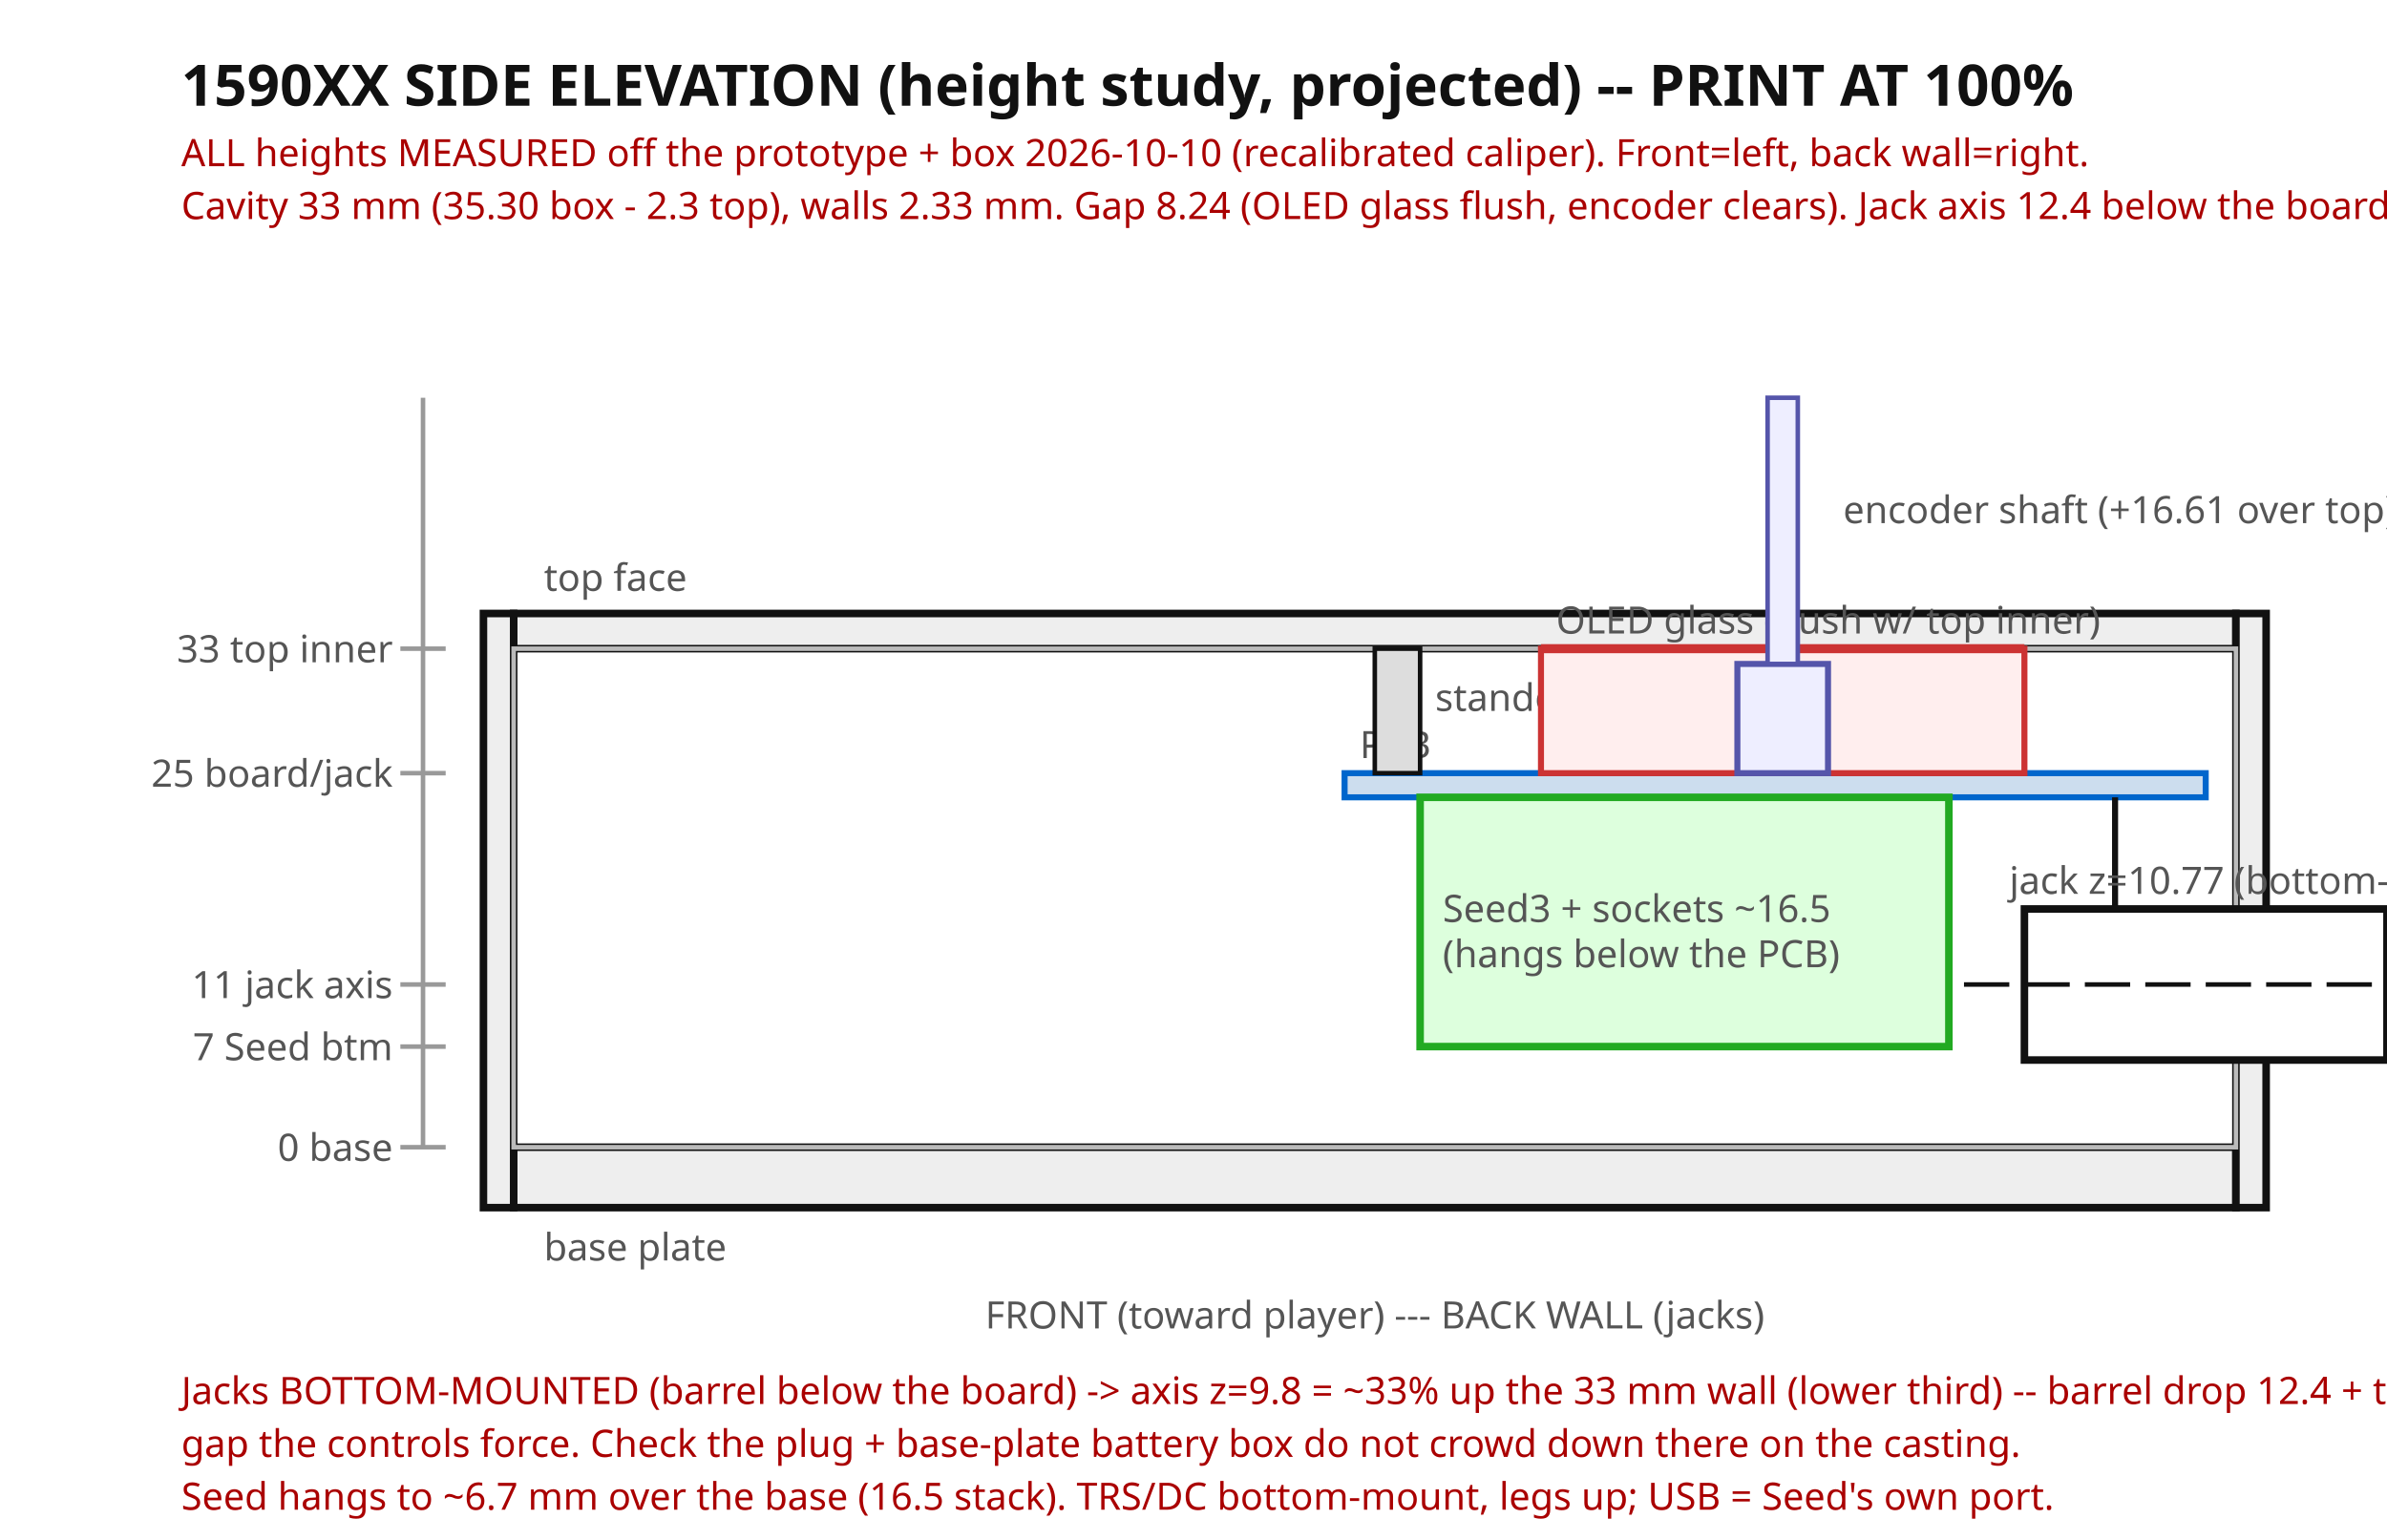
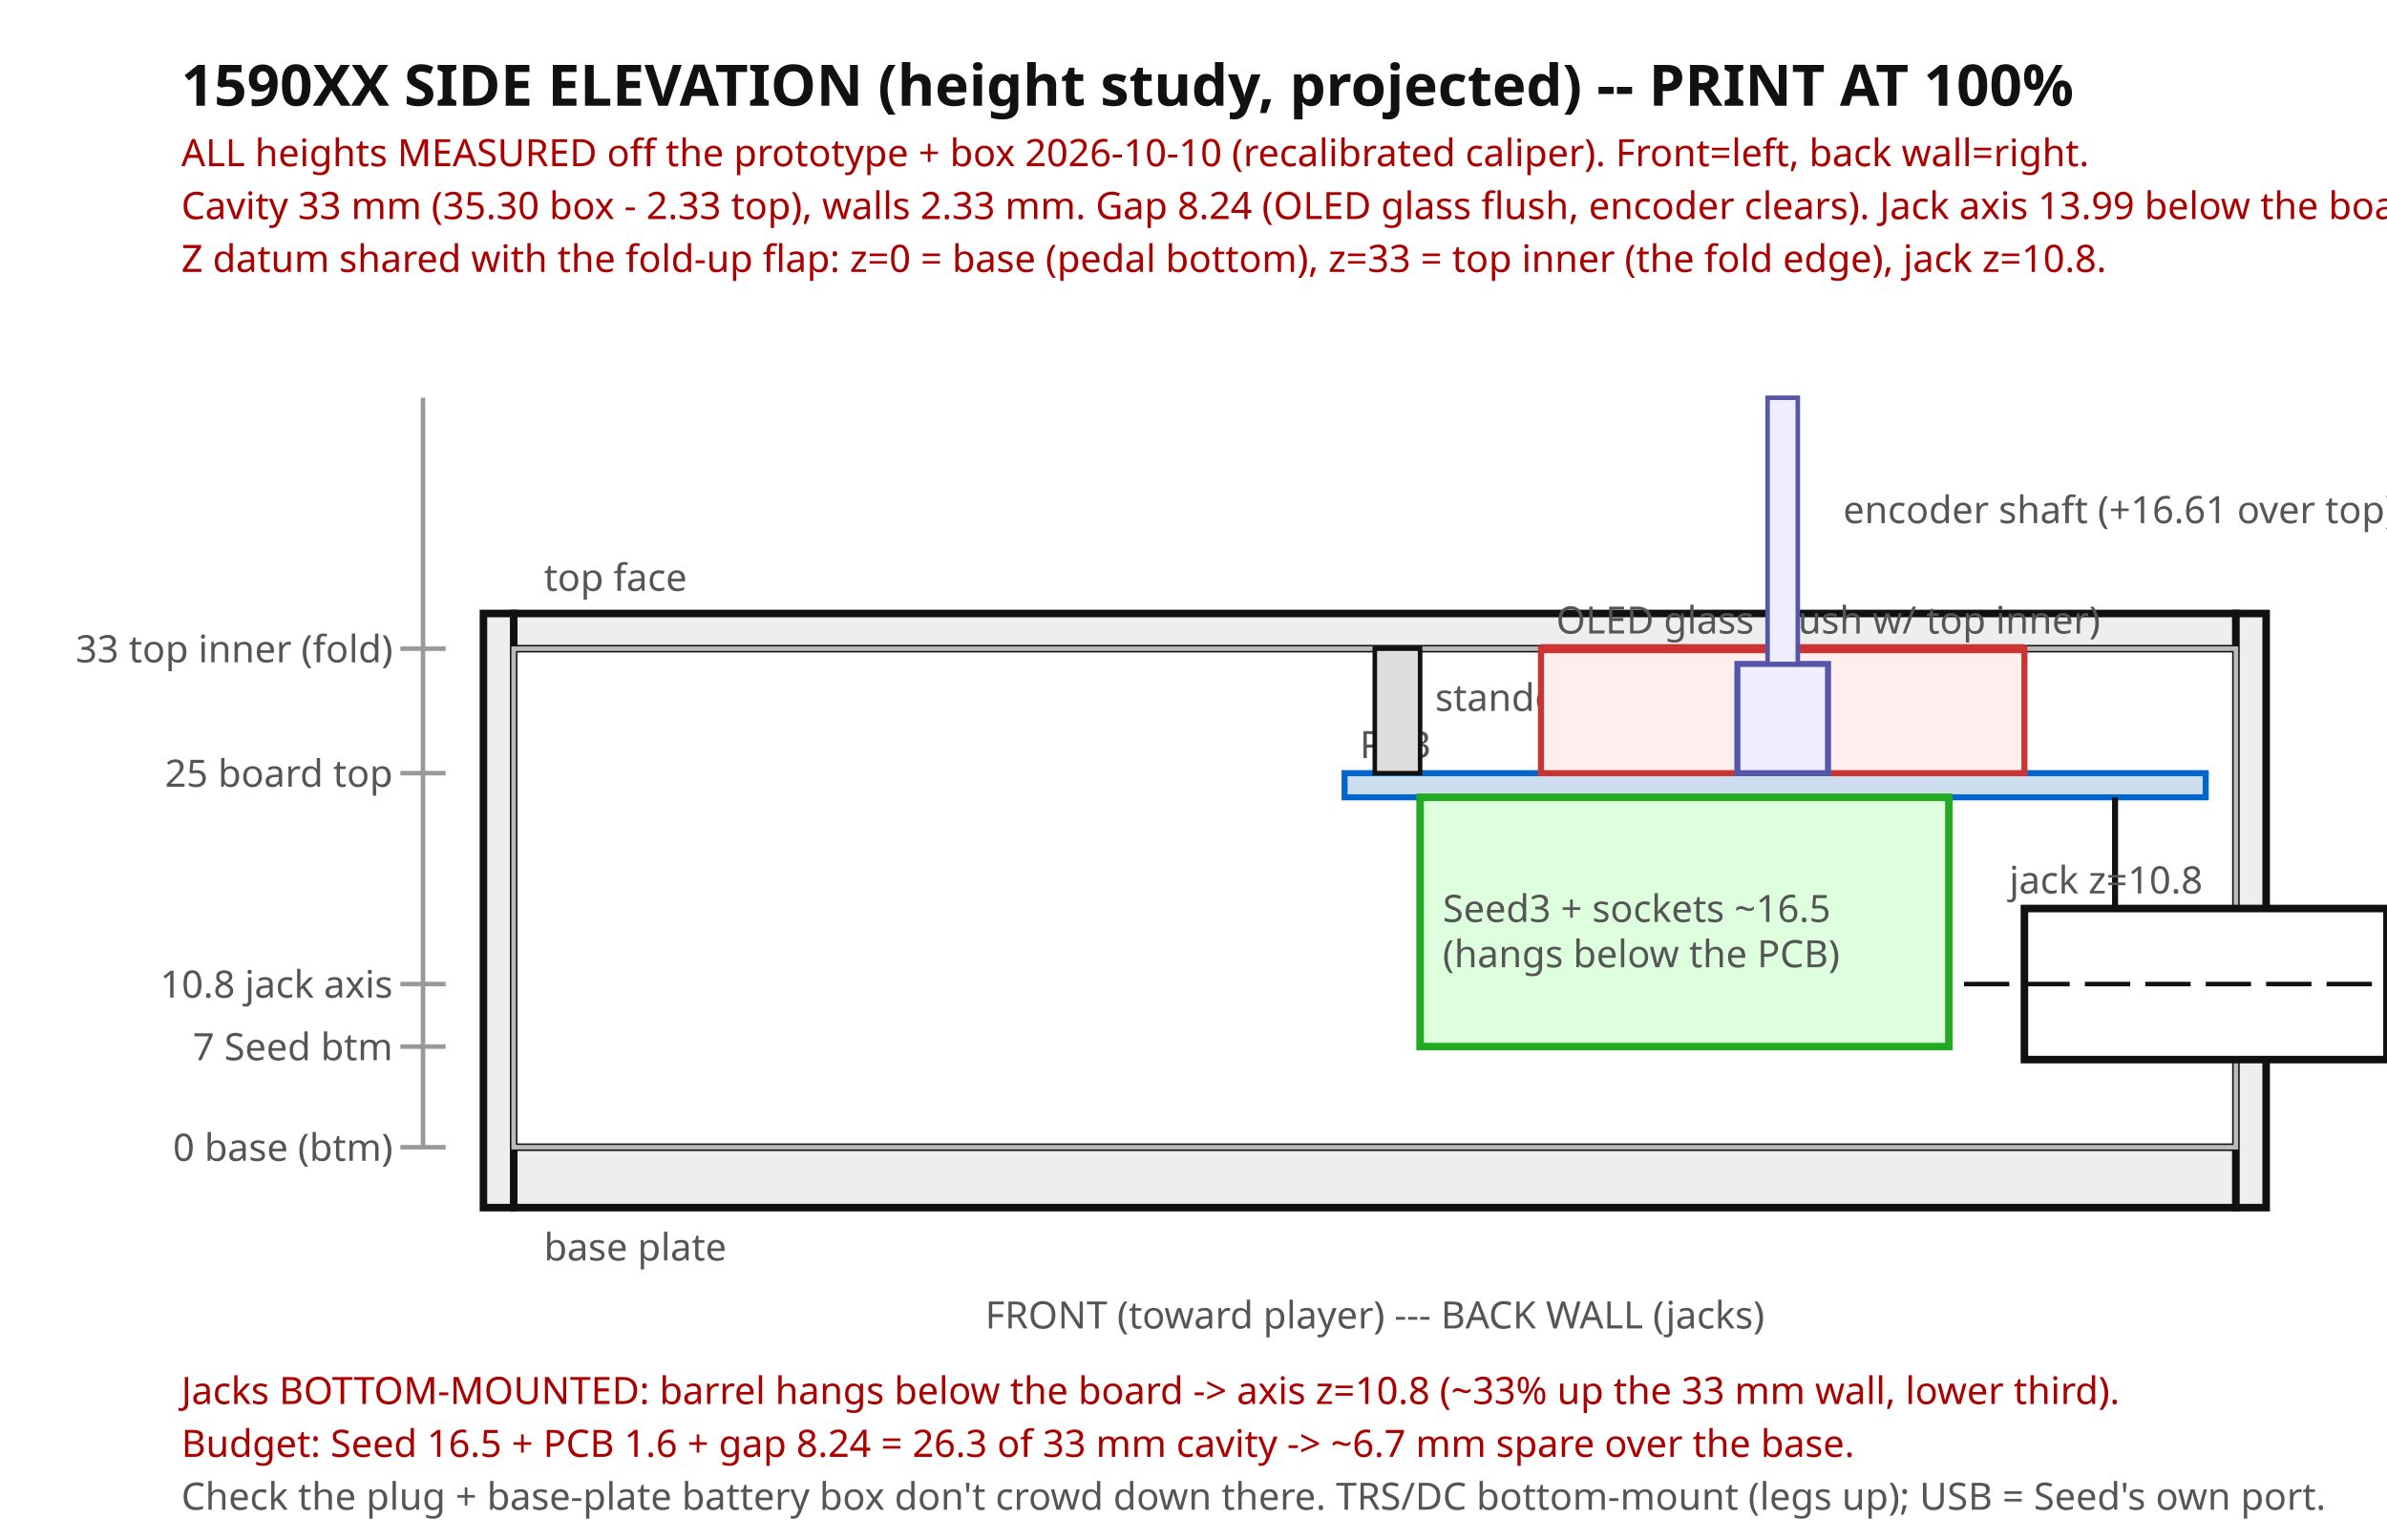
<svg xmlns="http://www.w3.org/2000/svg" width="158.0mm" height="101.94mm" viewBox="0 0 158.0 101.94">
  <style>text{font-family:sans-serif;fill:#111}.lbl{font-size:3px}.dim{font-size:2.5px;fill:#555}.ttl{font-size:3.8px;font-weight:bold}.note{font-size:2.5px;fill:#a00}</style>
  <rect x="0" y="0" width="158.0" height="101.94" fill="#fff" />
  <text x="12.00" y="7.00" class="ttl" text-anchor="start">1590XX SIDE ELEVATION (height study, projected) -- PRINT AT 100%</text>
  <text x="12.00" y="11.00" class="note" text-anchor="start">ALL heights MEASURED off the prototype + box 2026-10-10 (recalibrated caliper). Front=left, back wall=right.</text>
-   <text x="12.00" y="14.50" class="note" text-anchor="start">Cavity 33 mm (35.30 box - 2.3 top), walls 2.33 mm. Gap 8.24 (OLED glass flush, encoder clears). Jack axis 12.4 below the board.</text>
+   <text x="12.00" y="14.50" class="note" text-anchor="start">Cavity 33 mm (35.30 box - 2.33 top), walls 2.33 mm. Gap 8.24 (OLED glass flush, encoder clears). Jack axis 13.99 below the board.</text>
+   <text x="12.00" y="18.00" class="note" text-anchor="start">Z datum shared with the fold-up flap: z=0 = base (pedal bottom), z=33 = top inner (the fold edge), jack z=10.8.</text>
  <rect x="34.00" y="75.94" width="114.00" height="4.00" fill="#eee" stroke="#111" stroke-width="0.5" />
  <rect x="34.00" y="40.61" width="114.00" height="2.33" fill="#eee" stroke="#111" stroke-width="0.5" />
  <rect x="148.00" y="40.61" width="2.00" height="39.33" fill="#eee" stroke="#111" stroke-width="0.5" />
  <rect x="32.00" y="40.61" width="2.00" height="39.33" fill="#eee" stroke="#111" stroke-width="0.5" />
  <rect x="34.00" y="42.94" width="114.00" height="33.00" fill="none" stroke="#bbb" stroke-width="0.3" />
  <text x="36.00" y="39.11" class="dim" text-anchor="start">top face</text>
  <text x="36.00" y="83.44" class="dim" text-anchor="start">base plate</text>
  <text x="91.00" y="87.94" class="dim" text-anchor="middle">FRONT (toward player)   ---   BACK WALL (jacks)</text>
  <rect x="89.00" y="51.18" width="57.00" height="1.60" fill="#cde" stroke="#06c" stroke-width="0.4" />
  <text x="90.00" y="50.18" class="dim" text-anchor="start">PCB</text>
  <rect x="91.00" y="42.94" width="3.00" height="8.24" fill="#ddd" stroke="#111" stroke-width="0.3" />
  <text x="95.00" y="47.06" class="dim" text-anchor="start">standoff 8.24</text>
  <rect x="94.00" y="52.78" width="35.00" height="16.50" fill="#dfd" stroke="#2a2" stroke-width="0.5" />
  <text x="95.50" y="61.03" class="dim" text-anchor="start">Seed3 + sockets ~16.5</text>
  <text x="95.50" y="64.03" class="dim" text-anchor="start">(hangs below the PCB)</text>
  <rect x="102.00" y="42.94" width="32.00" height="8.24" fill="#fee" stroke="#c33" stroke-width="0.4" />
  <line x1="102.00" y1="42.94" x2="134.00" y2="42.94" stroke="#c33" stroke-width="0.6" />
  <text x="103.00" y="41.94" class="dim" text-anchor="start">OLED glass (flush w/ top inner)</text>
  <rect x="115.00" y="43.95" width="6.00" height="7.23" fill="#eef" stroke="#55a" stroke-width="0.4" />
  <rect x="117.00" y="26.33" width="2.00" height="17.62" fill="#eef" stroke="#55a" stroke-width="0.3" />
  <text x="122.00" y="34.63" class="dim" text-anchor="start">encoder shaft (+16.61 over top)</text>
-   <line x1="140.00" y1="52.78" x2="140.00" y2="60.17" stroke="#111" stroke-width="0.4" />
-   <rect x="134.00" y="60.17" width="24.00" height="10.00" fill="#fff" stroke="#111" stroke-width="0.5" />
-   <line x1="130.00" y1="65.17" x2="159.00" y2="65.17" stroke="#111" stroke-width="0.3" stroke-dasharray="3 1" />
-   <text x="133.00" y="59.17" class="dim" text-anchor="start">jack z=10.77 (bottom-mt)</text>
+   <line x1="140.00" y1="52.78" x2="140.00" y2="60.14" stroke="#111" stroke-width="0.4" />
+   <rect x="134.00" y="60.14" width="24.00" height="10.00" fill="#fff" stroke="#111" stroke-width="0.5" />
+   <line x1="130.00" y1="65.14" x2="159.00" y2="65.14" stroke="#111" stroke-width="0.3" stroke-dasharray="3 1" />
+   <text x="133.00" y="59.14" class="dim" text-anchor="start">jack z=10.8</text>
  <line x1="28.00" y1="75.94" x2="28.00" y2="26.33" stroke="#999" stroke-width="0.3" />
  <line x1="26.50" y1="75.94" x2="29.50" y2="75.94" stroke="#999" stroke-width="0.3" />
-   <text x="26.00" y="76.84" class="dim" text-anchor="end">0 base</text>
+   <text x="26.00" y="76.84" class="dim" text-anchor="end">0 base (btm)</text>
  <line x1="26.50" y1="69.28" x2="29.50" y2="69.28" stroke="#999" stroke-width="0.3" />
  <text x="26.00" y="70.18" class="dim" text-anchor="end">7 Seed btm</text>
-   <line x1="26.50" y1="65.17" x2="29.50" y2="65.17" stroke="#999" stroke-width="0.3" />
-   <text x="26.00" y="66.07" class="dim" text-anchor="end">11 jack axis</text>
+   <line x1="26.50" y1="65.14" x2="29.50" y2="65.14" stroke="#999" stroke-width="0.3" />
+   <text x="26.00" y="66.04" class="dim" text-anchor="end">10.8 jack axis</text>
  <line x1="26.50" y1="51.18" x2="29.50" y2="51.18" stroke="#999" stroke-width="0.3" />
-   <text x="26.00" y="52.08" class="dim" text-anchor="end">25 board/jack</text>
+   <text x="26.00" y="52.08" class="dim" text-anchor="end">25 board top</text>
  <line x1="26.50" y1="42.94" x2="29.50" y2="42.94" stroke="#999" stroke-width="0.3" />
-   <text x="26.00" y="43.84" class="dim" text-anchor="end">33 top inner</text>
-   <text x="12.00" y="92.94" class="note" text-anchor="start">Jacks BOTTOM-MOUNTED (barrel below the board) -&gt; axis z=9.8 = ~33% up the 33 mm wall (lower third) -- barrel drop 12.4 + the 8.2 gap the</text>
-   <text x="12.00" y="96.44" class="note" text-anchor="start">  gap the controls force. Check the plug + base-plate battery box do not crowd down there on the casting.</text>
-   <text x="12.00" y="99.94" class="note" text-anchor="start">  Seed hangs to ~6.7 mm over the base (16.5 stack). TRS/DC bottom-mount, legs up; USB = Seed's own port.</text>
-   <text x="12.00" y="103.94" class="dim" text-anchor="start">Budget: Seed (16.5) + PCB (1.6) + gap (8.24) = 26.3 of the 33 mm cavity; ~6.7 mm spare over the base.</text>
+   <text x="26.00" y="43.84" class="dim" text-anchor="end">33 top inner (fold)</text>
+   <text x="12.00" y="92.94" class="note" text-anchor="start">Jacks BOTTOM-MOUNTED: barrel hangs below the board -&gt; axis z=10.8 (~33% up the 33 mm wall, lower third).</text>
+   <text x="12.00" y="96.44" class="note" text-anchor="start">Budget: Seed 16.5 + PCB 1.6 + gap 8.24 = 26.3 of 33 mm cavity -&gt; ~6.7 mm spare over the base.</text>
+   <text x="12.00" y="99.94" class="dim" text-anchor="start">Check the plug + base-plate battery box don't crowd down there. TRS/DC bottom-mount (legs up); USB = Seed's own port.</text>
  <line x1="12.00" y1="108.94" x2="112.00" y2="108.94" stroke="#111" stroke-width="0.4" />
  <line x1="12.00" y1="106.94" x2="12.00" y2="110.94" stroke="#111" stroke-width="0.3" />
  <line x1="22.00" y1="106.94" x2="22.00" y2="110.94" stroke="#111" stroke-width="0.3" />
  <line x1="32.00" y1="106.94" x2="32.00" y2="110.94" stroke="#111" stroke-width="0.3" />
  <line x1="42.00" y1="106.94" x2="42.00" y2="110.94" stroke="#111" stroke-width="0.3" />
  <line x1="52.00" y1="106.94" x2="52.00" y2="110.94" stroke="#111" stroke-width="0.3" />
  <line x1="62.00" y1="106.94" x2="62.00" y2="110.94" stroke="#111" stroke-width="0.3" />
  <line x1="72.00" y1="106.94" x2="72.00" y2="110.94" stroke="#111" stroke-width="0.3" />
  <line x1="82.00" y1="106.94" x2="82.00" y2="110.94" stroke="#111" stroke-width="0.3" />
  <line x1="92.00" y1="106.94" x2="92.00" y2="110.94" stroke="#111" stroke-width="0.3" />
  <line x1="102.00" y1="106.94" x2="102.00" y2="110.94" stroke="#111" stroke-width="0.3" />
  <line x1="112.00" y1="106.94" x2="112.00" y2="110.94" stroke="#111" stroke-width="0.3" />
  <text x="62.00" y="113.94" class="note" text-anchor="middle">this bar MUST measure 100.0 mm</text>
</svg>
